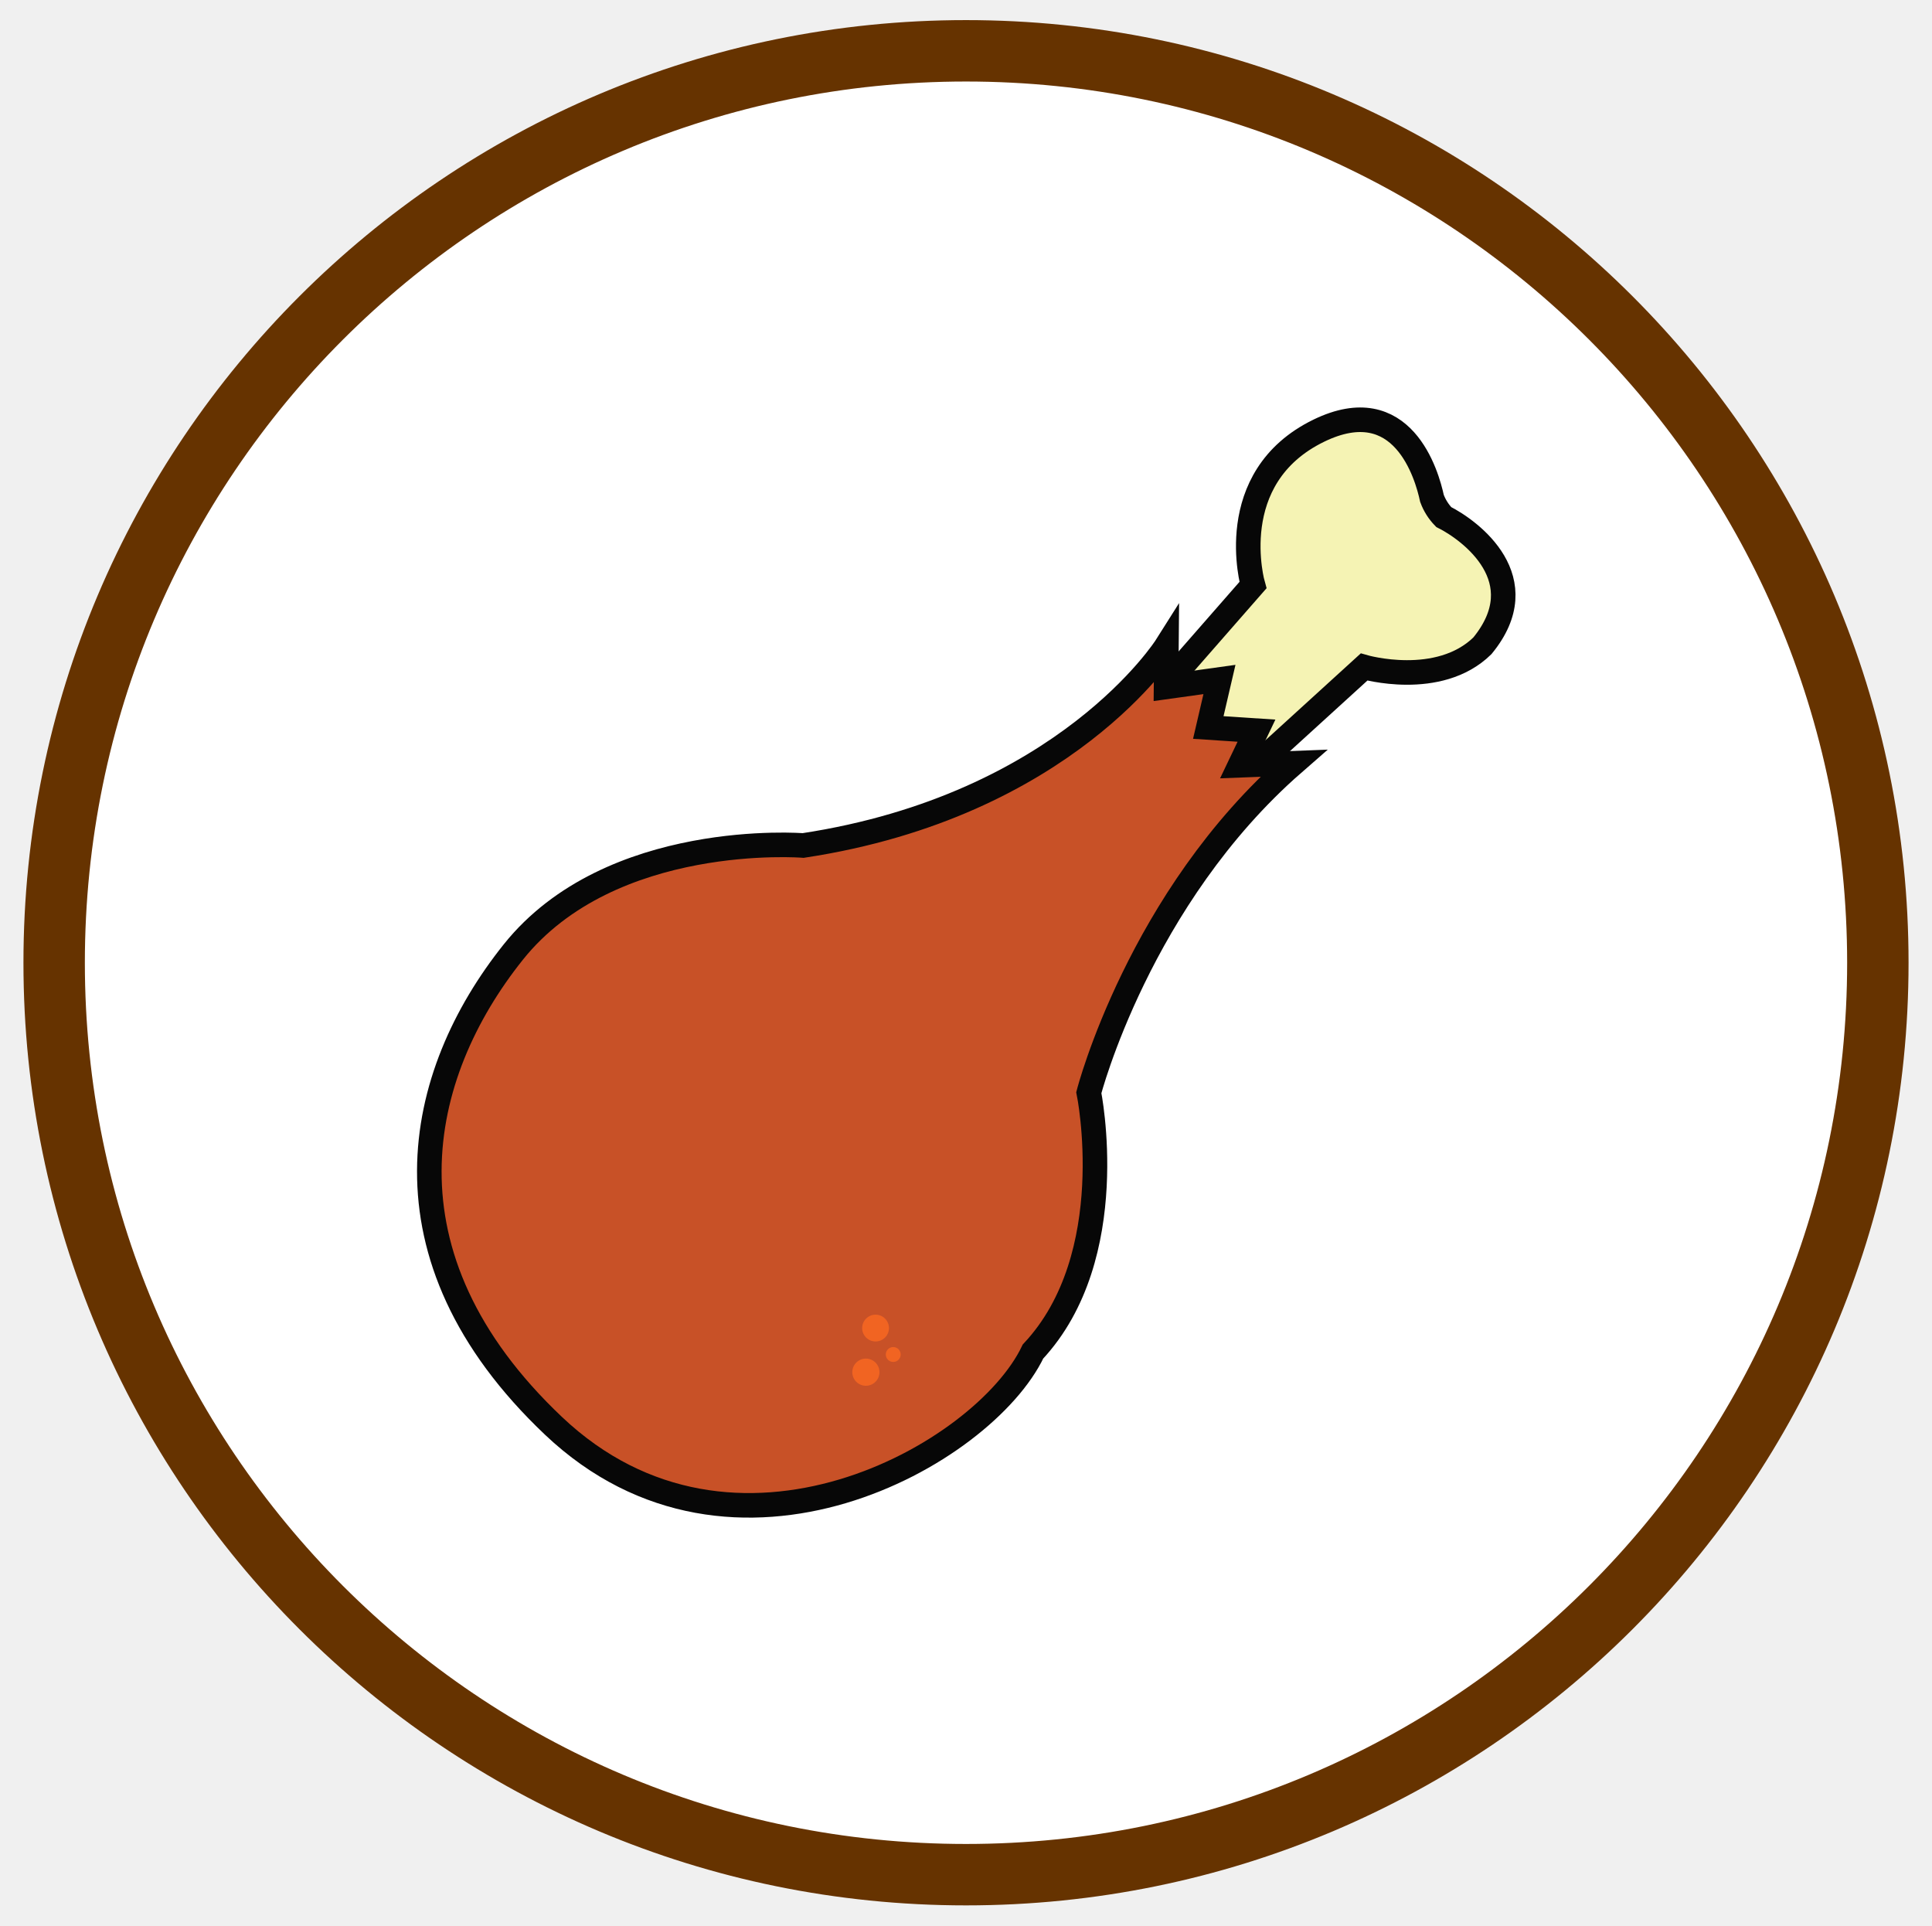
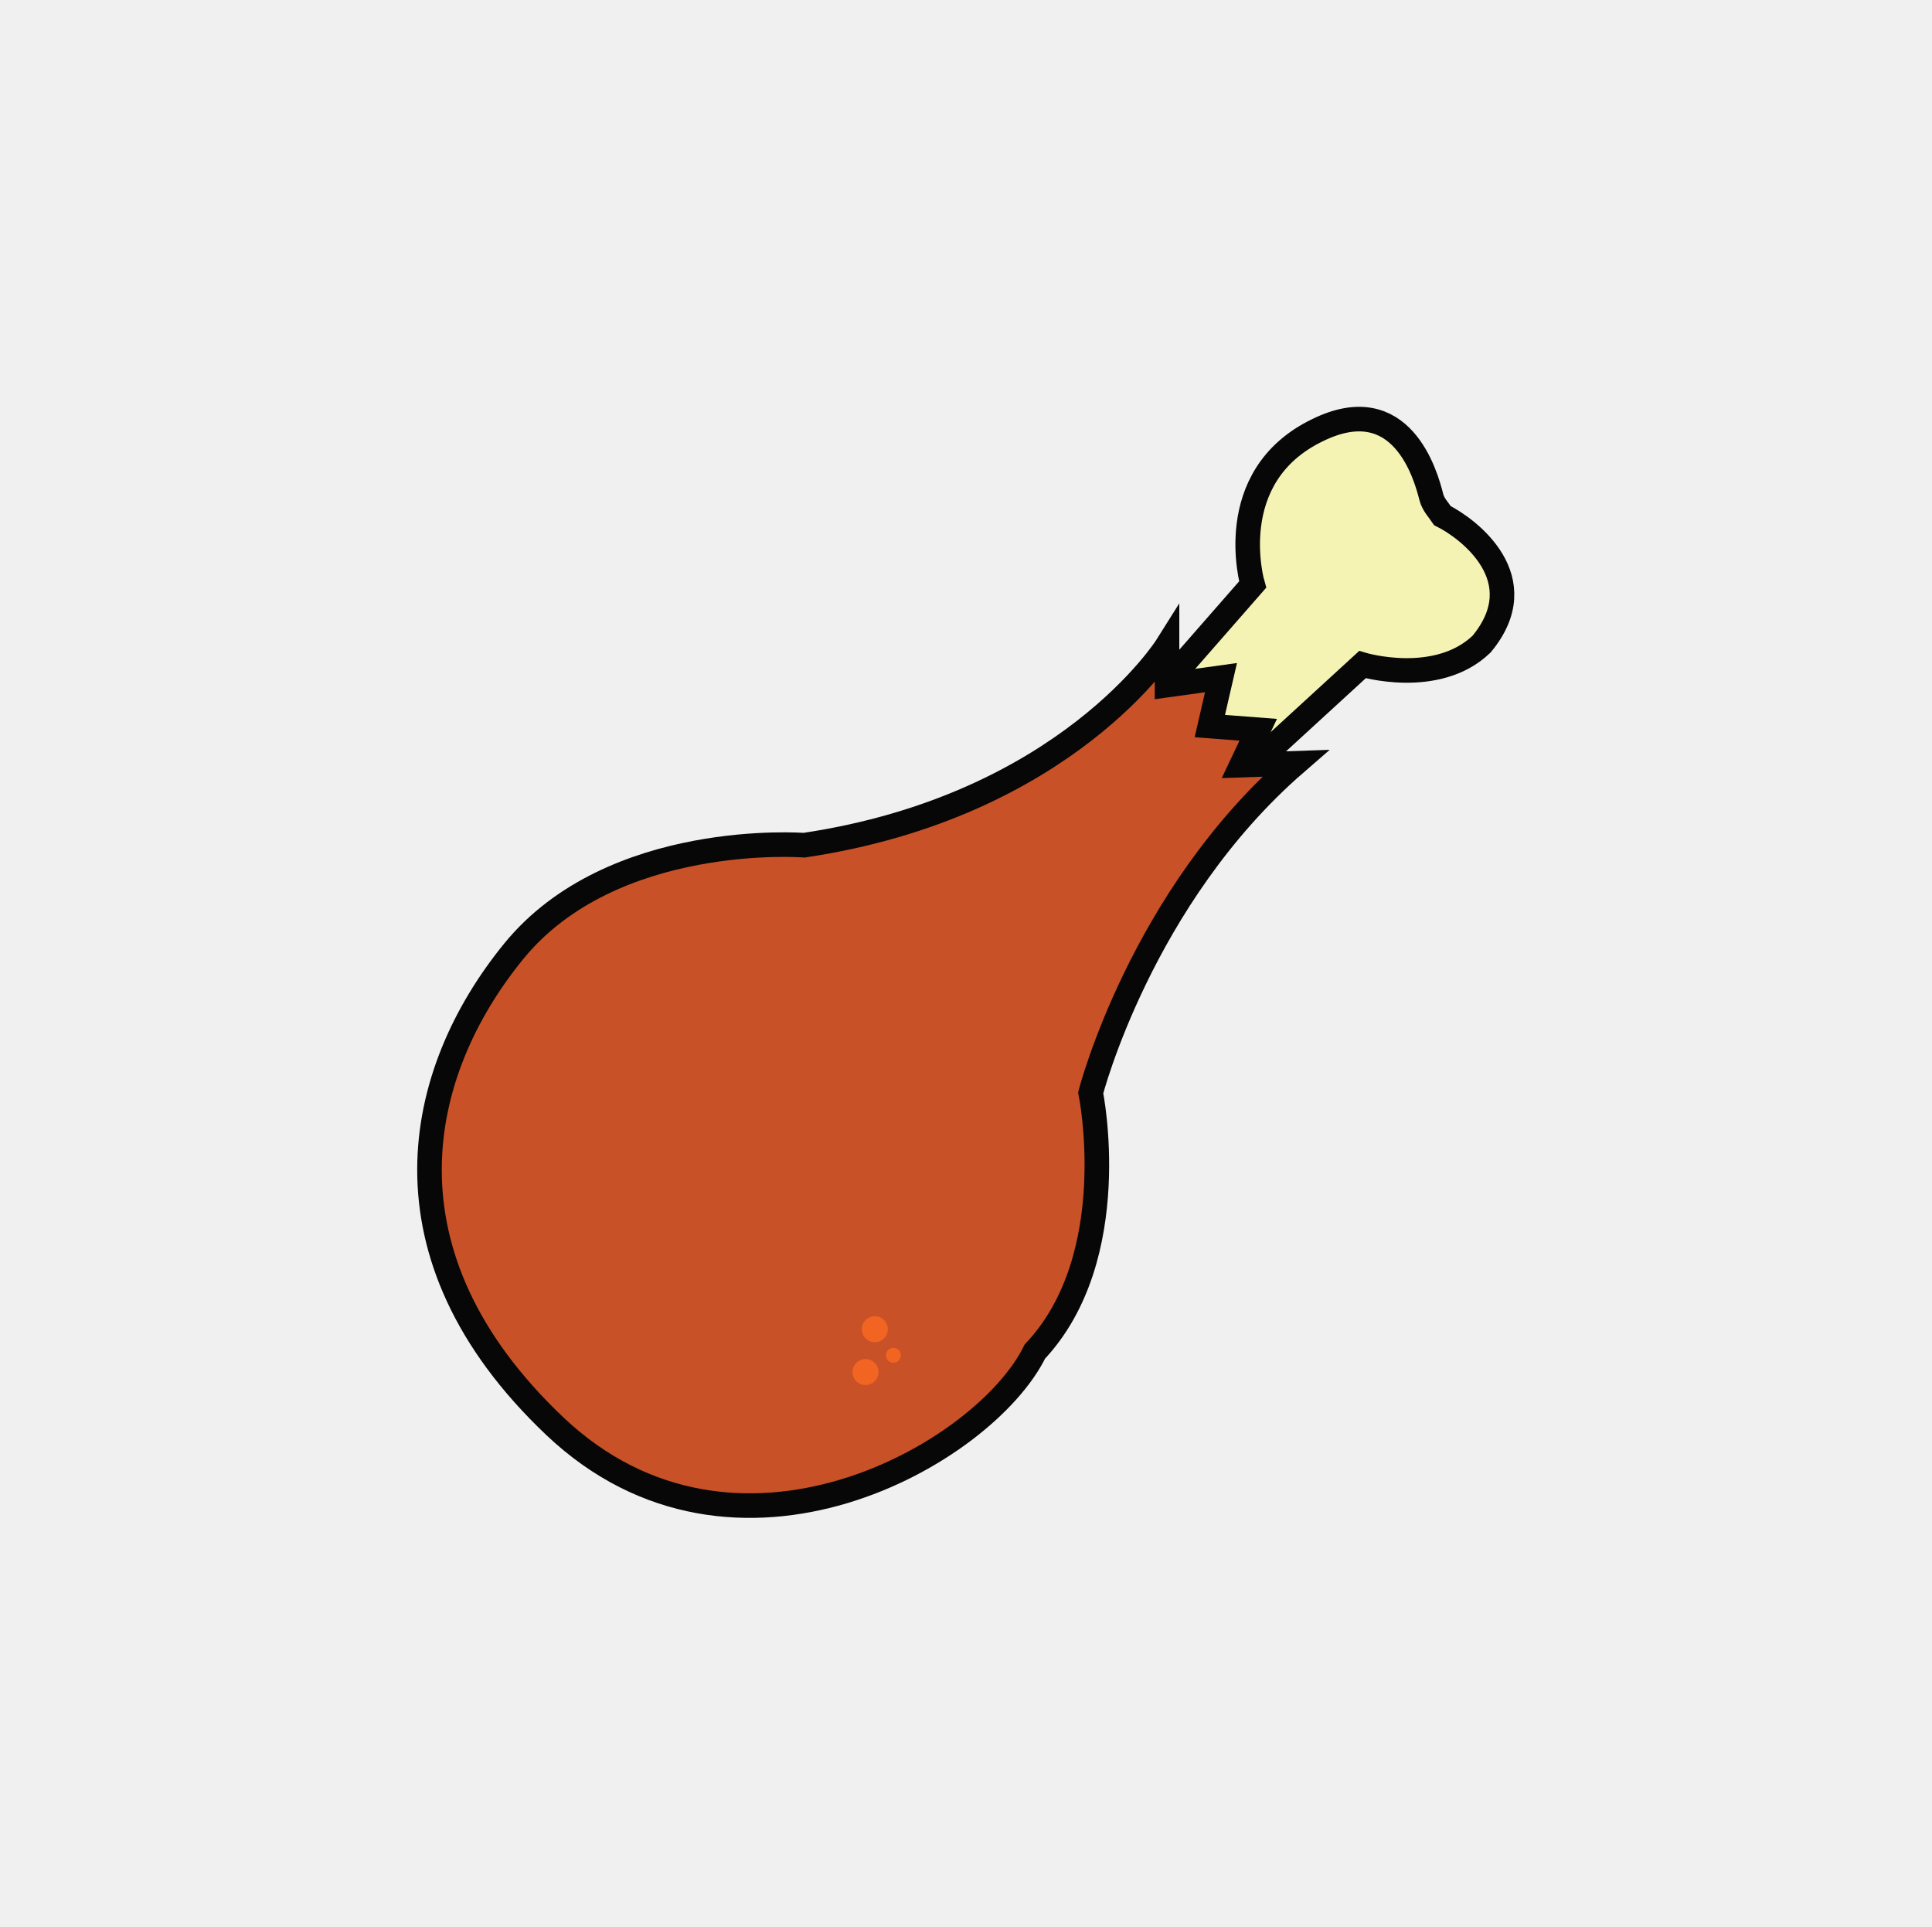
- <svg xmlns="http://www.w3.org/2000/svg" id="Layer_1" data-name="Layer 1" viewBox="0 0 103.82 103.47">
-   <defs>
-     <style>.cls-1{fill:#fff;stroke:#630;stroke-width:3.3px;}.cls-1,.cls-2,.cls-3{stroke-miterlimit:10;}.cls-2{fill:#f5f3b4;}.cls-2,.cls-3{stroke:#070707;stroke-width:1.32px;}.cls-3{fill:#c85127;}.cls-4{fill:#f16422;}</style>
-   </defs>
-   <circle class="cls-1" cx="51.91" cy="51.73" r="49" />
-   <path class="cls-2" d="M60.33,39.44l7-8s-1.66-5.77,3.54-8.3c4.51-2.19,5.81,2.38,6.08,3.64a2.86,2.86,0,0,0,.63,1c1.45.73,5,3.36,2.08,6.92C77.31,37,73.3,35.84,73.3,35.84l-8.42,7.67" />
-   <path class="cls-3" d="M62.68,34.72s-5.41,8.57-19.52,10.71c0,0-10.34-.83-15.58,5.73s-7.51,16.3,2.17,25.46,23.12,1.54,25.76-4c4.8-5.13,3-13.91,3-13.91s2.7-10.46,11-17.7l-2.88.11.89-1.86-2.59-.17.6-2.58-2.87.4Z" />
-   <circle class="cls-4" cx="46.53" cy="73.73" r="0.73" />
-   <circle class="cls-4" cx="47.05" cy="71.36" r="0.72" />
-   <circle class="cls-4" cx="48" cy="72.78" r="0.4" />
+ <svg xmlns="http://www.w3.org/2000/svg" version="1.1" id="Layer_1" x="0px" y="0px" viewBox="0 0 103.8 103.5" style="enable-background:new 0 0 103.8 103.5;" xml:space="preserve">
+   <style type="text/css">
+ 	.st0{fill:#F5F3B4;stroke:#070707;stroke-width:1.32;stroke-miterlimit:10;}
+ 	.st1{fill:#C85127;stroke:#070707;stroke-width:1.32;stroke-miterlimit:10;}
+ 	.st2{fill:#F16422;}
+ </style>
+   <path class="st0" d="M60.3,39.4l7-8c0,0-1.7-5.8,3.5-8.3c4.5-2.2,5.8,2.4,6.1,3.6c0.1,0.4,0.4,0.7,0.6,1c1.4,0.7,5,3.4,2.1,6.9  c-2.4,2.3-6.4,1.1-6.4,1.1l-8.4,7.7" />
+   <path class="st1" d="M62.7,34.7c0,0-5.4,8.6-19.5,10.7c0,0-10.3-0.8-15.6,5.7s-7.5,16.3,2.2,25.5s23.1,1.5,25.8-4  c4.8-5.1,3-13.9,3-13.9s2.7-10.5,11-17.7l-2.9,0.1l0.9-1.9l-2.6-0.2l0.6-2.6l-2.9,0.4L62.7,34.7z" />
+   <circle class="st2" cx="46.5" cy="73.7" r="0.7" />
+   <circle class="st2" cx="47" cy="71.4" r="0.7" />
+   <circle class="st2" cx="48" cy="72.8" r="0.4" />
</svg>
